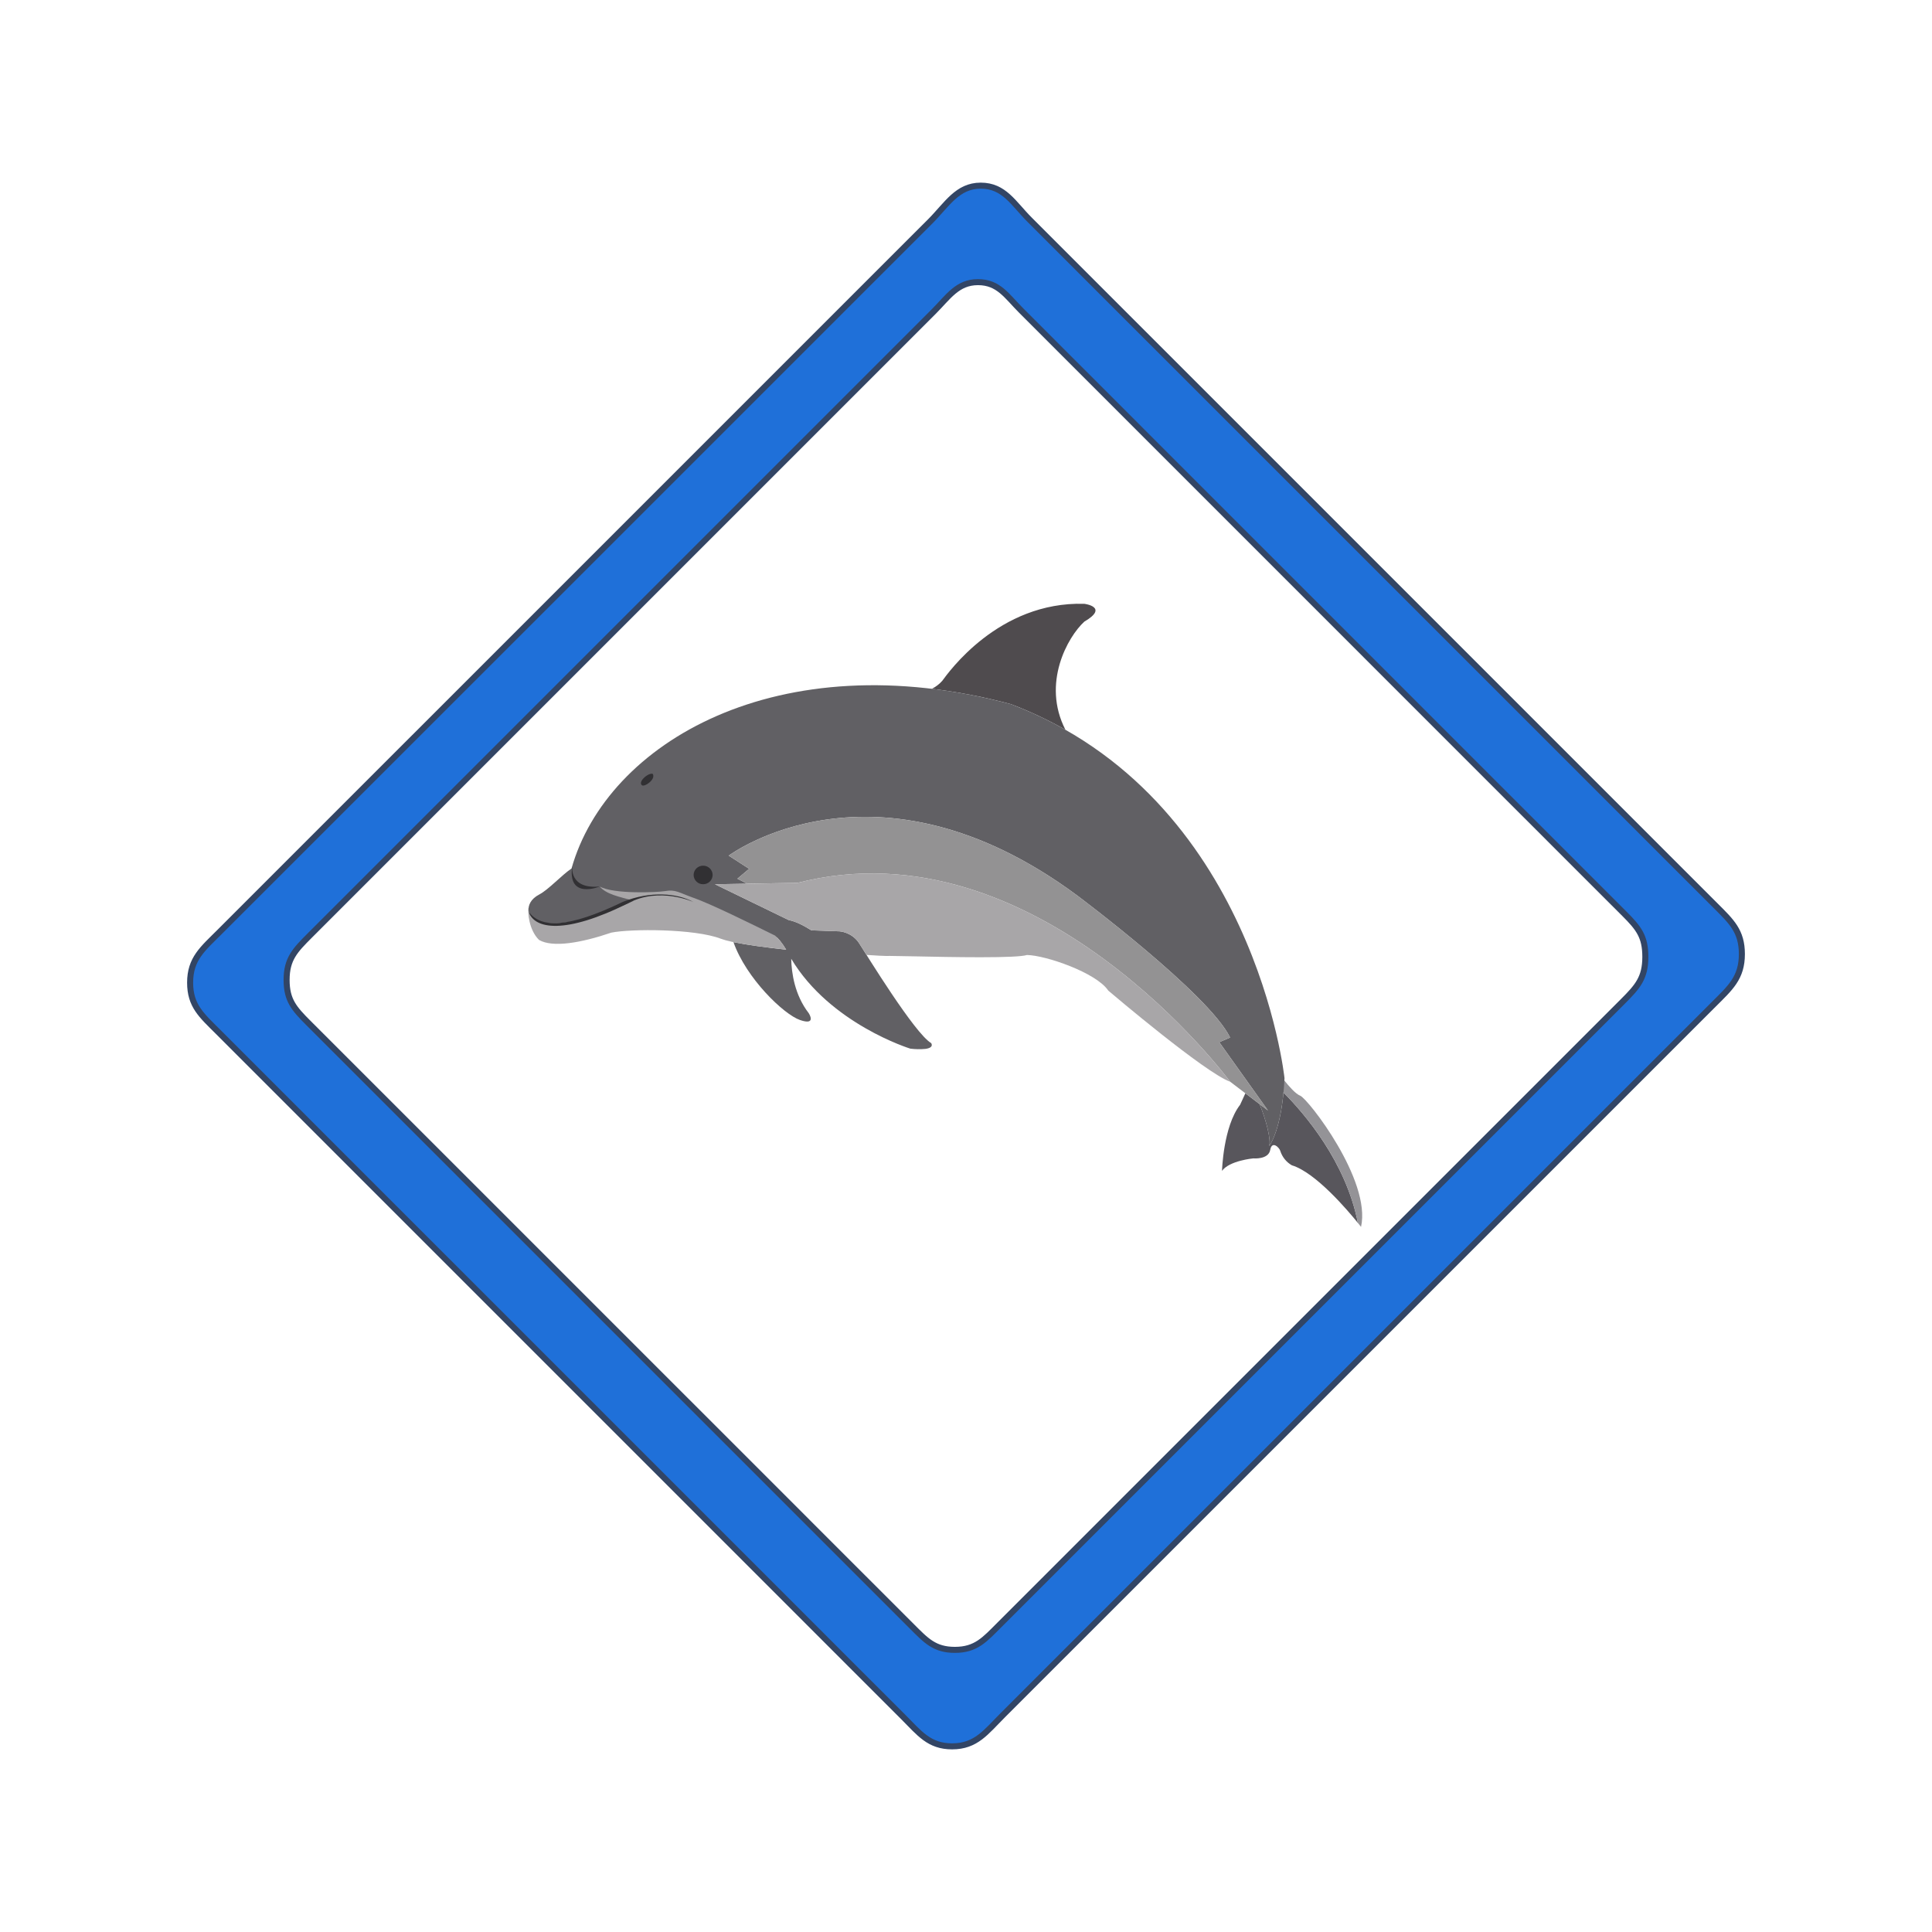
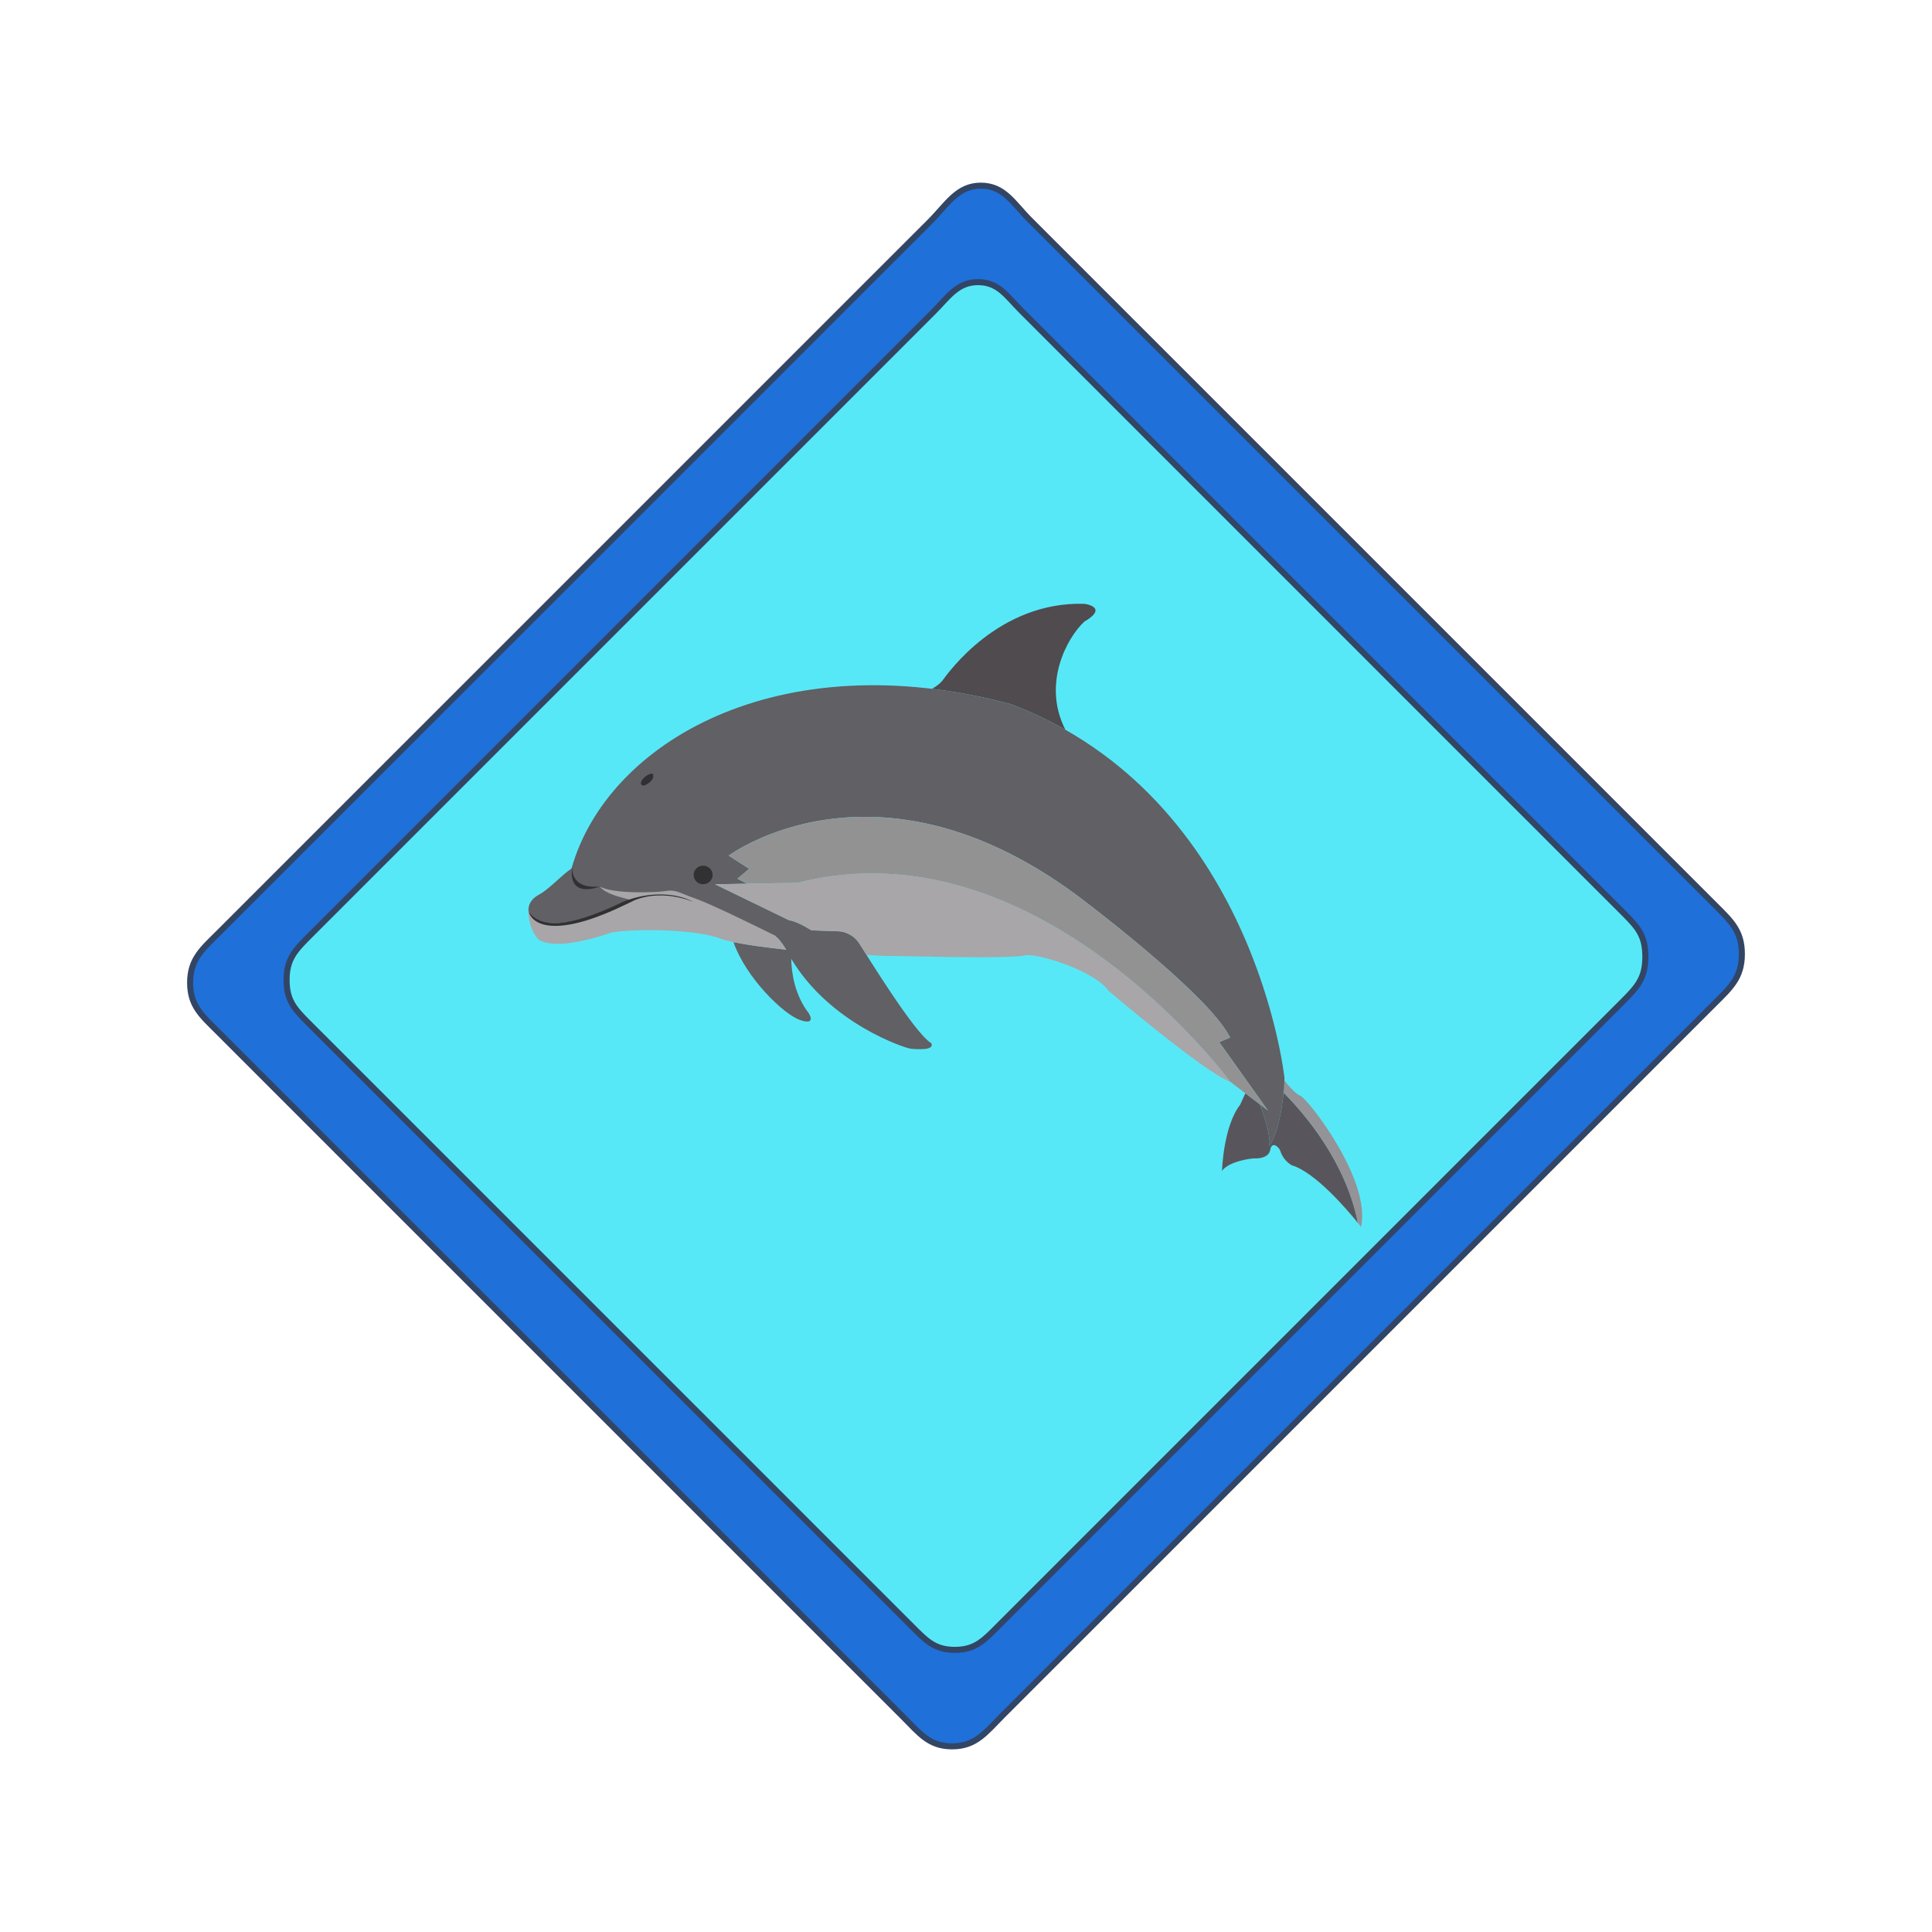
<svg xmlns="http://www.w3.org/2000/svg" xml:space="preserve" fill-rule="evenodd" clip-rule="evenodd" viewBox="0 0 64 64">
+   <g id="blue">
+     <path fill="#57e8f7" d="M32.396 9.346c.685 0 .952.461 1.428.937l1.427 1.428 1.428 1.427 1.427 1.428 5.71 5.71 5.71 5.711 1.428 1.427 1.427 1.428 1.428 1.427c.476.476.695.755.695 1.428 0 .695-.251.983-.743 1.475l-2.95 2.951-1.476 1.475L37.533 49.4l-2.95 2.951-1.476 1.475c-.491.492-.779.828-1.475.828-.673 0-.952-.305-1.427-.78l-2.856-2.855-1.427-1.428-5.711-5.71-5.71-5.71-4.283-4.282c-.476-.476-.724-.755-.724-1.428 0-.695.28-.983.772-1.475l20.655-20.655c.492-.492.791-.985 1.475-.985Z" />
+     <path fill="#1f70d9" fill-rule="nonzero" stroke="#324565" stroke-width="0.2px" d="M32.488 6.15c-.778 0-1.12.63-1.68 1.191l-1.681 1.68-10.085 10.085-6.724 6.723-5.042 5.042c-.56.56-.978.888-.978 1.681 0 .764.378 1.081.919 1.621l4.864 4.865 6.487 6.486 8.108 8.108 1.621 1.622 1.622 1.621c.54.541.857.975 1.621.975.793 0 1.121-.474 1.681-1.034l1.681-1.681 1.681-1.68 18.489-18.489 1.681-1.68c.56-.56.949-.889.949-1.681 0-.764-.349-1.081-.89-1.622l-1.622-1.621-1.621-1.622-14.594-14.594-1.622-1.621-3.243-3.244c-.541-.54-.843-1.131-1.622-1.131Zm-.092 3.196c.685 0 .952.461 1.428.937l1.427 1.428 1.428 1.427 1.427 1.428 5.71 5.71 5.71 5.711 1.428 1.427 1.427 1.428 1.428 1.427c.476.476.695.755.695 1.428 0 .695-.251.983-.743 1.475l-2.95 2.951-1.476 1.475L37.533 49.4l-2.95 2.951-1.476 1.475c-.491.492-.779.828-1.475.828-.673 0-.952-.305-1.427-.78l-2.856-2.855-1.427-1.428-5.711-5.71-5.71-5.71-4.283-4.282c-.476-.476-.724-.755-.724-1.428 0-.695.28-.983.772-1.475l20.655-20.655c.492-.492.791-.985 1.475-.985Z" />
+   </g>
  <g id="grey">
-     <path fill="#58565c" d="M42.518 36.192c.68.682 2.061 2.276 2.465 4.321-.331-.411-1.399-1.673-2.189-1.911a.84.84 0 0 1-.382-.474c-.024-.104-.276-.362-.334-.036-.058.327-.56.281-.56.281s-.788.071-1.037.413c0 0 .039-1.466.598-2.187l.176-.382.469.357c.228.546.386 1.203.319 1.391 0 0 .349-.434.475-1.773Z" />
-     <path fill="#949397" fill-rule="nonzero" d="M42.134 35.832s2.306 1.935 2.849 4.681c.066.081.103.129.103.129.347-1.54-1.754-4.242-2.014-4.345-.154-.06-.374-.312-.529-.508a.606.606 0 0 0-.409.043Z" />
-     <path fill="#4f4b4e" d="M30.869 22.817a1.13 1.13 0 0 0 .346-.266c.191-.255 1.857-2.631 4.704-2.549 0 0 .834.102 0 .591-.546.5-1.418 2.038-.626 3.581a13.04 13.04 0 0 0-1.804-.848 18.888 18.888 0 0 0-2.62-.509Z" />
-     <path fill="#616064" d="M25.746 31.06c-.95-.427-2.184-.97-2.769-1.177-1.024-.362-1.342-.231-2.681.259-1.395.51-1.816.619-2.643.352-.084-.028-.376-.556.214-.865.306-.162.745-.643 1.052-.849a.126.126 0 0 0 .013-.008c1.172-4.161 6.823-7.511 14.557-5.446 8.085 3.075 9.062 12.39 9.062 12.39-.078 1.714-.508 2.249-.508 2.249.067-.188-.091-.845-.319-1.391l.28.213-1.614-2.264.359-.153c-.709-1.453-5.073-4.711-5.073-4.711-6.684-4.947-11.536-1.315-11.536-1.315l.677.437-.39.327.325.166-1.068.018 2.444 1.187c.238.044.501.183.751.34l.933.033s.41.023.651.398c.241.375 1.836 2.983 2.383 3.304 0 0 .114.15-.19.192a2.304 2.304 0 0 1-.5-.008s-2.656-.817-3.946-2.978c.01.469.113 1.199.582 1.805 0 0 .272.418-.291.224-.535-.184-1.782-1.378-2.204-2.58.433.09 1.068.176 1.746.25a2.413 2.413 0 0 0-.209-.301c-.028-.032-.057-.066-.088-.098Z" />
+     <path fill="#58565c" d="M42.518 36.192c.68.682 2.061 2.276 2.465 4.321-.331-.411-1.399-1.673-2.189-1.911a.844.844 0 0 1-.382-.474c-.024-.104-.276-.362-.334-.036-.058.327-.56.281-.56.281s-.788.071-1.037.413c0 0 .039-1.466.598-2.187l.176-.382.469.357c.228.546.386 1.203.319 1.391 0 0 .349-.434.475-1.773Z" />
+     <path fill="#949397" fill-rule="nonzero" d="M42.134 35.832s2.306 1.935 2.849 4.681c.066.081.103.129.103.129.347-1.54-1.754-4.242-2.014-4.345-.154-.06-.374-.312-.529-.508a.602.602 0 0 0-.409.043Z" />
+     <path fill="#4f4b4e" d="M30.869 22.817c.132-.065.249-.156.346-.266.191-.255 1.857-2.631 4.704-2.549 0 0 .834.102 0 .591-.546.5-1.418 2.038-.626 3.581a13.062 13.062 0 0 0-1.804-.848 18.971 18.971 0 0 0-2.62-.509Z" />
+     <path fill="#616064" d="M25.746 31.06c-.95-.427-2.184-.97-2.769-1.177-1.024-.362-1.342-.231-2.681.259-1.395.51-1.816.619-2.643.352-.084-.028-.376-.556.214-.865.306-.162.745-.643 1.052-.849a.091.091 0 0 0 .013-.008c1.172-4.161 6.823-7.511 14.557-5.446 8.085 3.075 9.062 12.39 9.062 12.39-.078 1.714-.508 2.249-.508 2.249.067-.188-.091-.845-.319-1.391l.28.213-1.614-2.264.359-.153c-.709-1.453-5.073-4.711-5.073-4.711-6.684-4.947-11.536-1.315-11.536-1.315l.677.437-.39.327.325.166-1.068.018 2.444 1.187c.238.044.501.183.751.34l.933.033s.41.023.651.398c.241.375 1.836 2.983 2.383 3.304 0 0 .114.15-.19.192a2.322 2.322 0 0 1-.5-.008c-.166-.021-2.656-.817-3.946-2.978.01.469.113 1.199.582 1.805 0 0 .272.418-.291.224-.535-.184-1.782-1.378-2.204-2.58.433.09 1.068.176 1.746.25a2.487 2.487 0 0 0-.209-.301c-.028-.032-.057-.066-.088-.098Z" />
    <path fill="#939293" d="m24.752 29.274-.325-.166.39-.327-.677-.437s4.852-3.632 11.536 1.315c0 0 4.364 3.258 5.073 4.711l-.359.153 1.614 2.264-1.255-.955s-6.362-8.628-14.33-6.586l-.853.014-.814.014Z" />
    <path fill="#a8a6a8" d="m23.684 29.292 1.882-.032.853-.014c7.968-2.042 14.33 6.586 14.33 6.586l-.006-.001c-.838-.309-3.879-2.887-4.03-3.016-.397-.597-2.085-1.171-2.69-1.179h-.006l-.006.002c-.159.047-.678.072-1.541.072-.752 0-1.611-.018-2.237-.031-.348-.007-.624-.013-.757-.013l-.078.001-.024.001c-.086 0-.329-.012-.669-.035-.114-.181-.199-.317-.242-.383-.241-.375-.651-.398-.651-.398l-.933-.033c-.25-.157-.513-.296-.751-.34l-2.444-1.187Zm2.359 2.167c-.953-.104-1.823-.231-2.163-.362-.872-.337-3-.332-3.631-.202-.998.34-1.941.504-2.392.242-.336-.326-.387-.927-.344-1.084-.1.8 1.68.666 3.477-.214-.459-.13-.905-.21-1.123-.472.47.262 1.919.193 2.162.152.358-.061.452.049.948.224.571.202 1.76.786 2.7 1.25.057.052.11.109.157.165.106.129.181.253.209.301Z" />
-     <path fill="#313033" d="M18.96 28.677c-.003.022-.117.786.907.69 0 0-1.091.453-.907-.69Zm2.666-2.896c-.059.131-.28.282-.359.233-.031-.022-.042-.06-.032-.102.029-.119.233-.282.353-.282l.018.001.015.003.008.015c.014.028.023.073-.003.132Zm1.666 2.896a.31.31 0 0 1 .315.307.311.311 0 0 1-.315.307.311.311 0 0 1-.315-.307.31.31 0 0 1 .315-.307Zm-.315 1.206s-1.129-.523-2.17.038c-2.087 1.045-3.112.855-3.286.291.391.529 1.283.55 3.122-.341.904-.36 1.791-.287 2.334.012Z" />
-   </g>
-   <g id="blue">
-     <path fill="#1f70d9" fill-rule="nonzero" stroke="#324565" stroke-width="0.2px" d="M32.488 6.15c-.778 0-1.12.63-1.68 1.191l-1.681 1.68-10.085 10.085-6.724 6.723-5.042 5.042c-.56.56-.978.888-.978 1.681 0 .764.378 1.081.919 1.621l4.864 4.865 6.487 6.486 8.108 8.108 1.621 1.622 1.622 1.621c.54.541.857.975 1.621.975.793 0 1.121-.474 1.681-1.034l1.681-1.681 1.681-1.68 18.489-18.489 1.681-1.68c.56-.56.949-.889.949-1.681 0-.764-.349-1.081-.89-1.622l-1.622-1.621-1.621-1.622-14.594-14.594-1.622-1.621-3.243-3.244c-.541-.54-.843-1.131-1.622-1.131Zm-.092 3.196c.685 0 .952.461 1.428.937l1.427 1.428 1.428 1.427 1.427 1.428 5.71 5.71 5.71 5.711 1.428 1.427 1.427 1.428 1.428 1.427c.476.476.695.755.695 1.428 0 .695-.251.983-.743 1.475l-2.95 2.951-1.476 1.475L37.533 49.4l-2.95 2.951-1.476 1.475c-.491.492-.779.828-1.475.828-.673 0-.952-.305-1.427-.78l-2.856-2.855-1.427-1.428-5.711-5.71-5.71-5.71-4.283-4.282c-.476-.476-.724-.755-.724-1.428 0-.695.28-.983.772-1.475l20.655-20.655c.492-.492.791-.985 1.475-.985Z" />
+     <path fill="#313033" d="M18.96 28.677c-.003.022-.117.786.907.69 0 0-1.091.453-.907-.69Zm2.666-2.896c-.059.131-.28.282-.359.233-.031-.022-.042-.06-.032-.102.029-.119.233-.282.353-.282l.018.001.015.003.008.015c.014.028.023.073-.003.132Zm1.661 2.896h.01c.169 0 .308.138.31.307a.312.312 0 0 1-.311.307h-.008a.312.312 0 0 1-.311-.307.312.312 0 0 1 .31-.307Zm-.31 1.206s-1.129-.523-2.17.038c-2.087 1.045-3.112.855-3.286.291.391.529 1.283.55 3.122-.341.904-.36 1.791-.287 2.334.012Z" />
  </g>
</svg>
